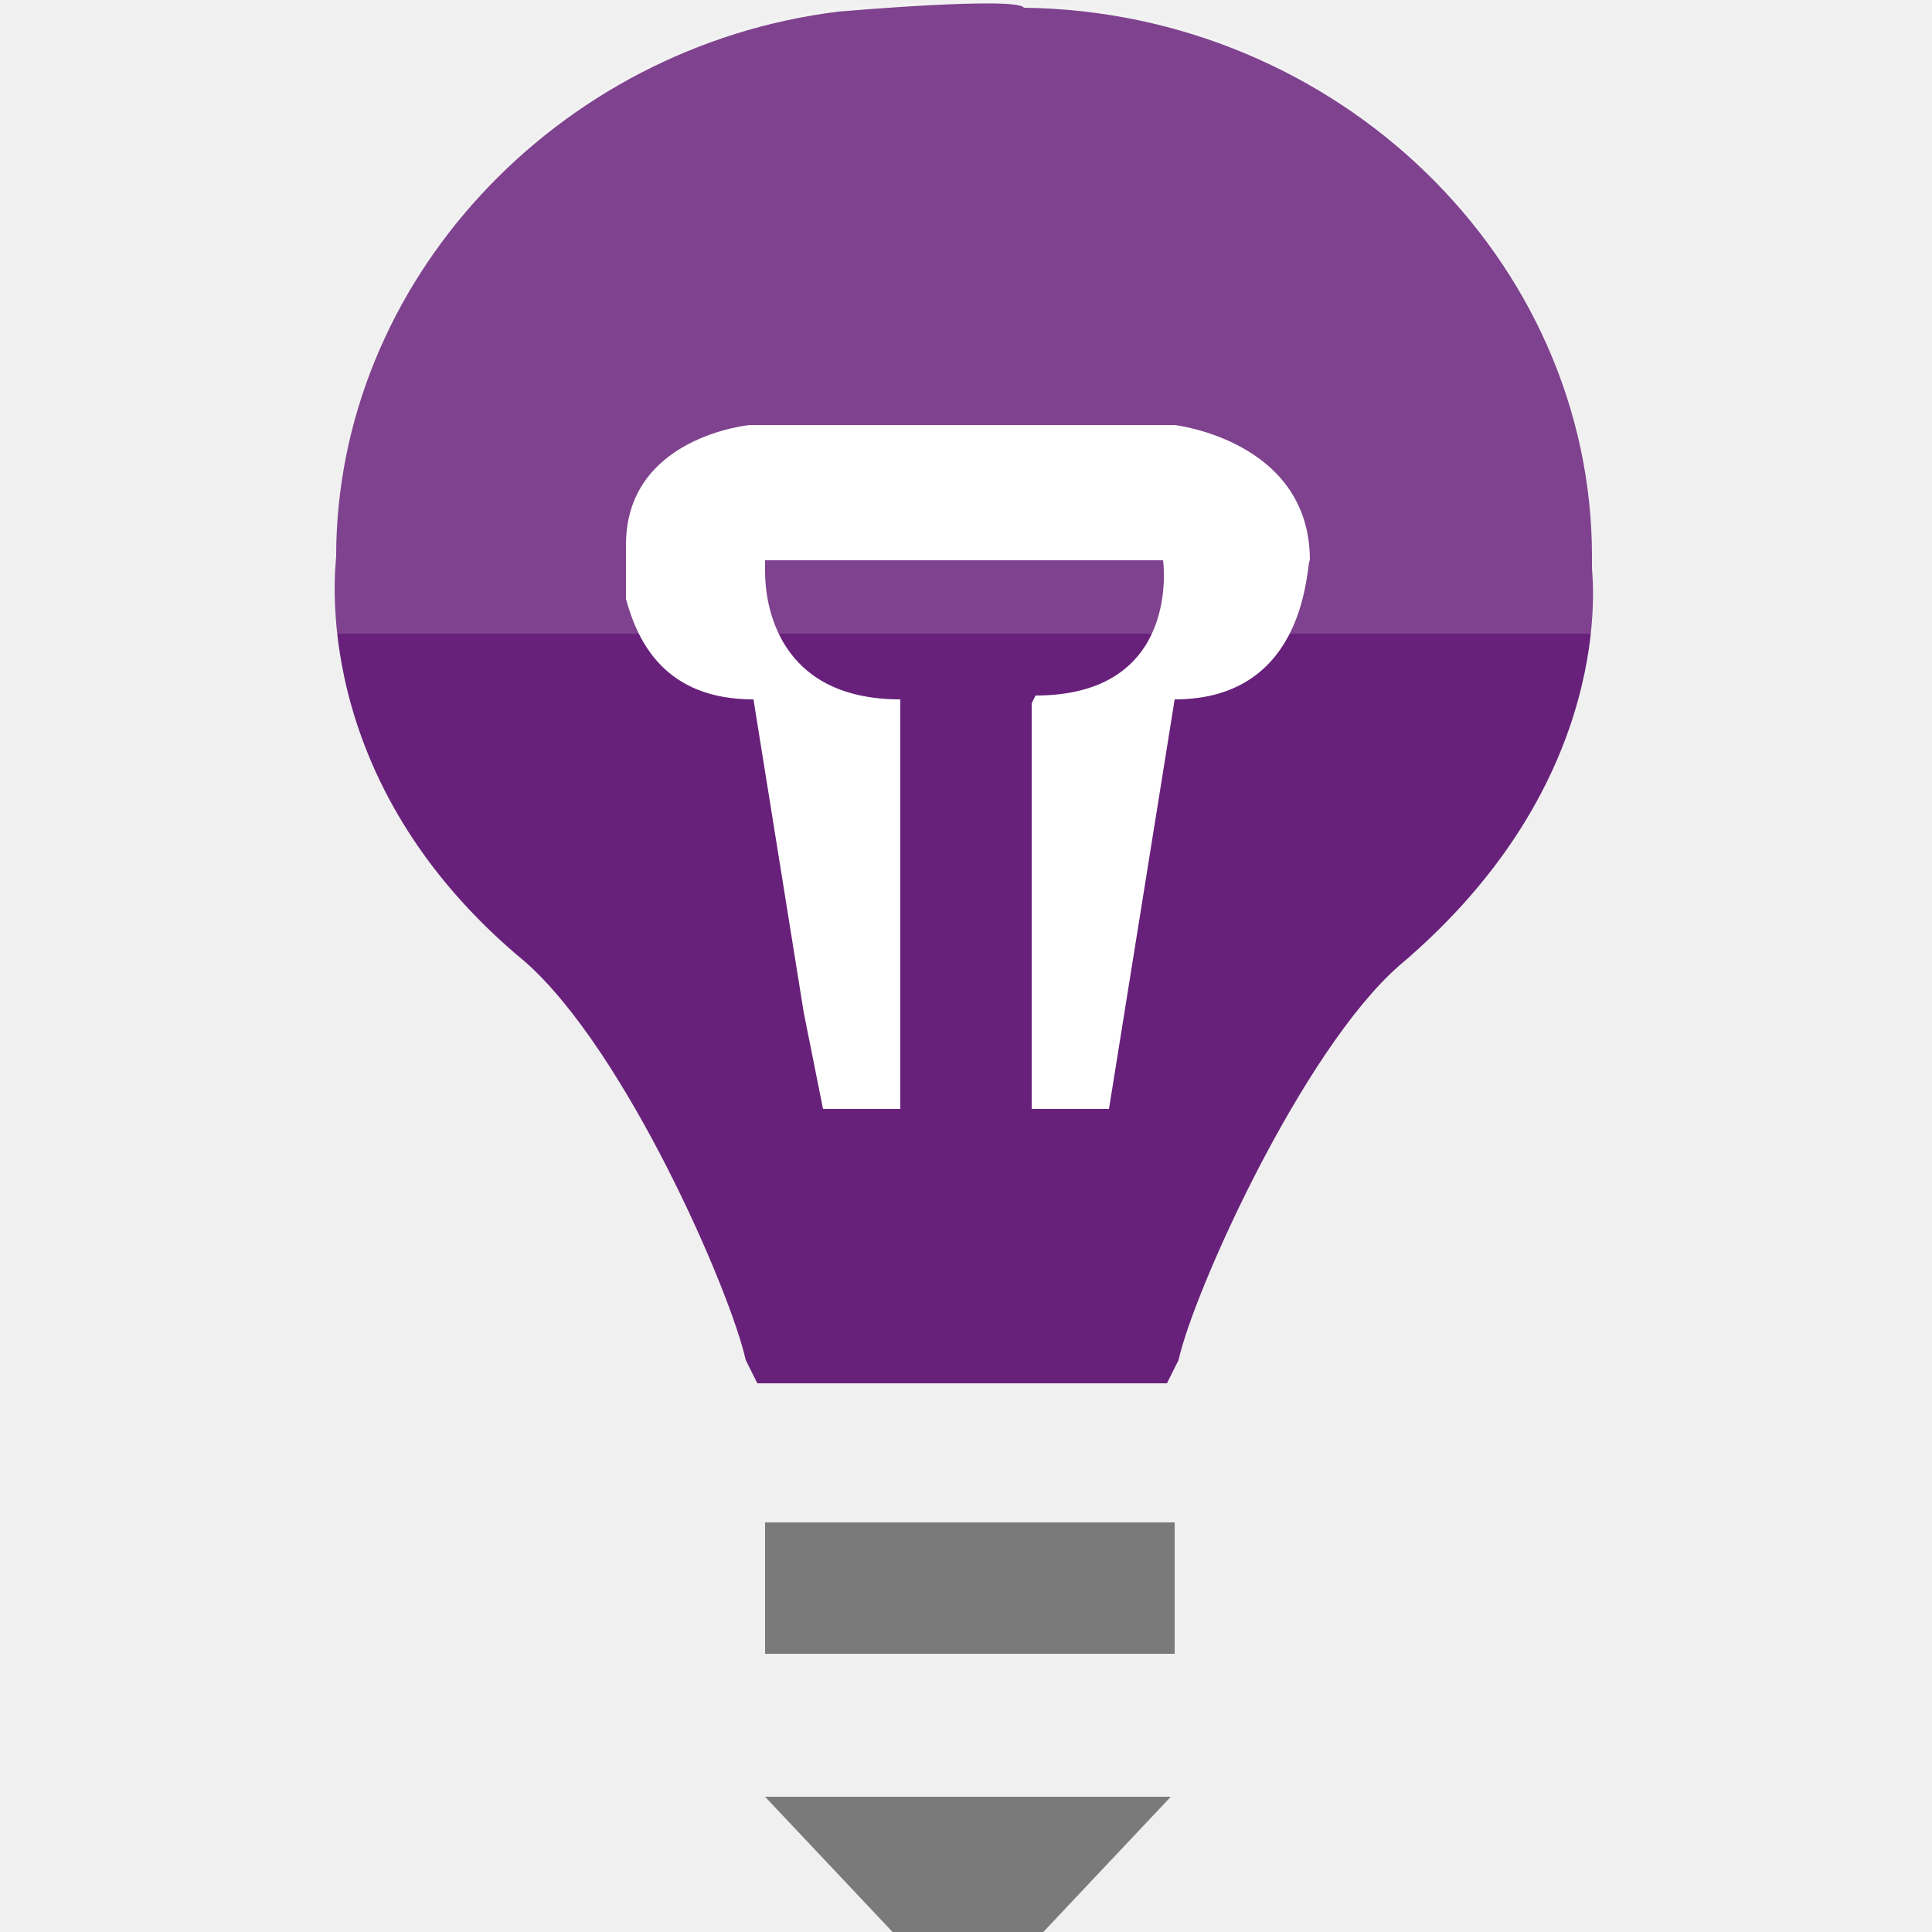
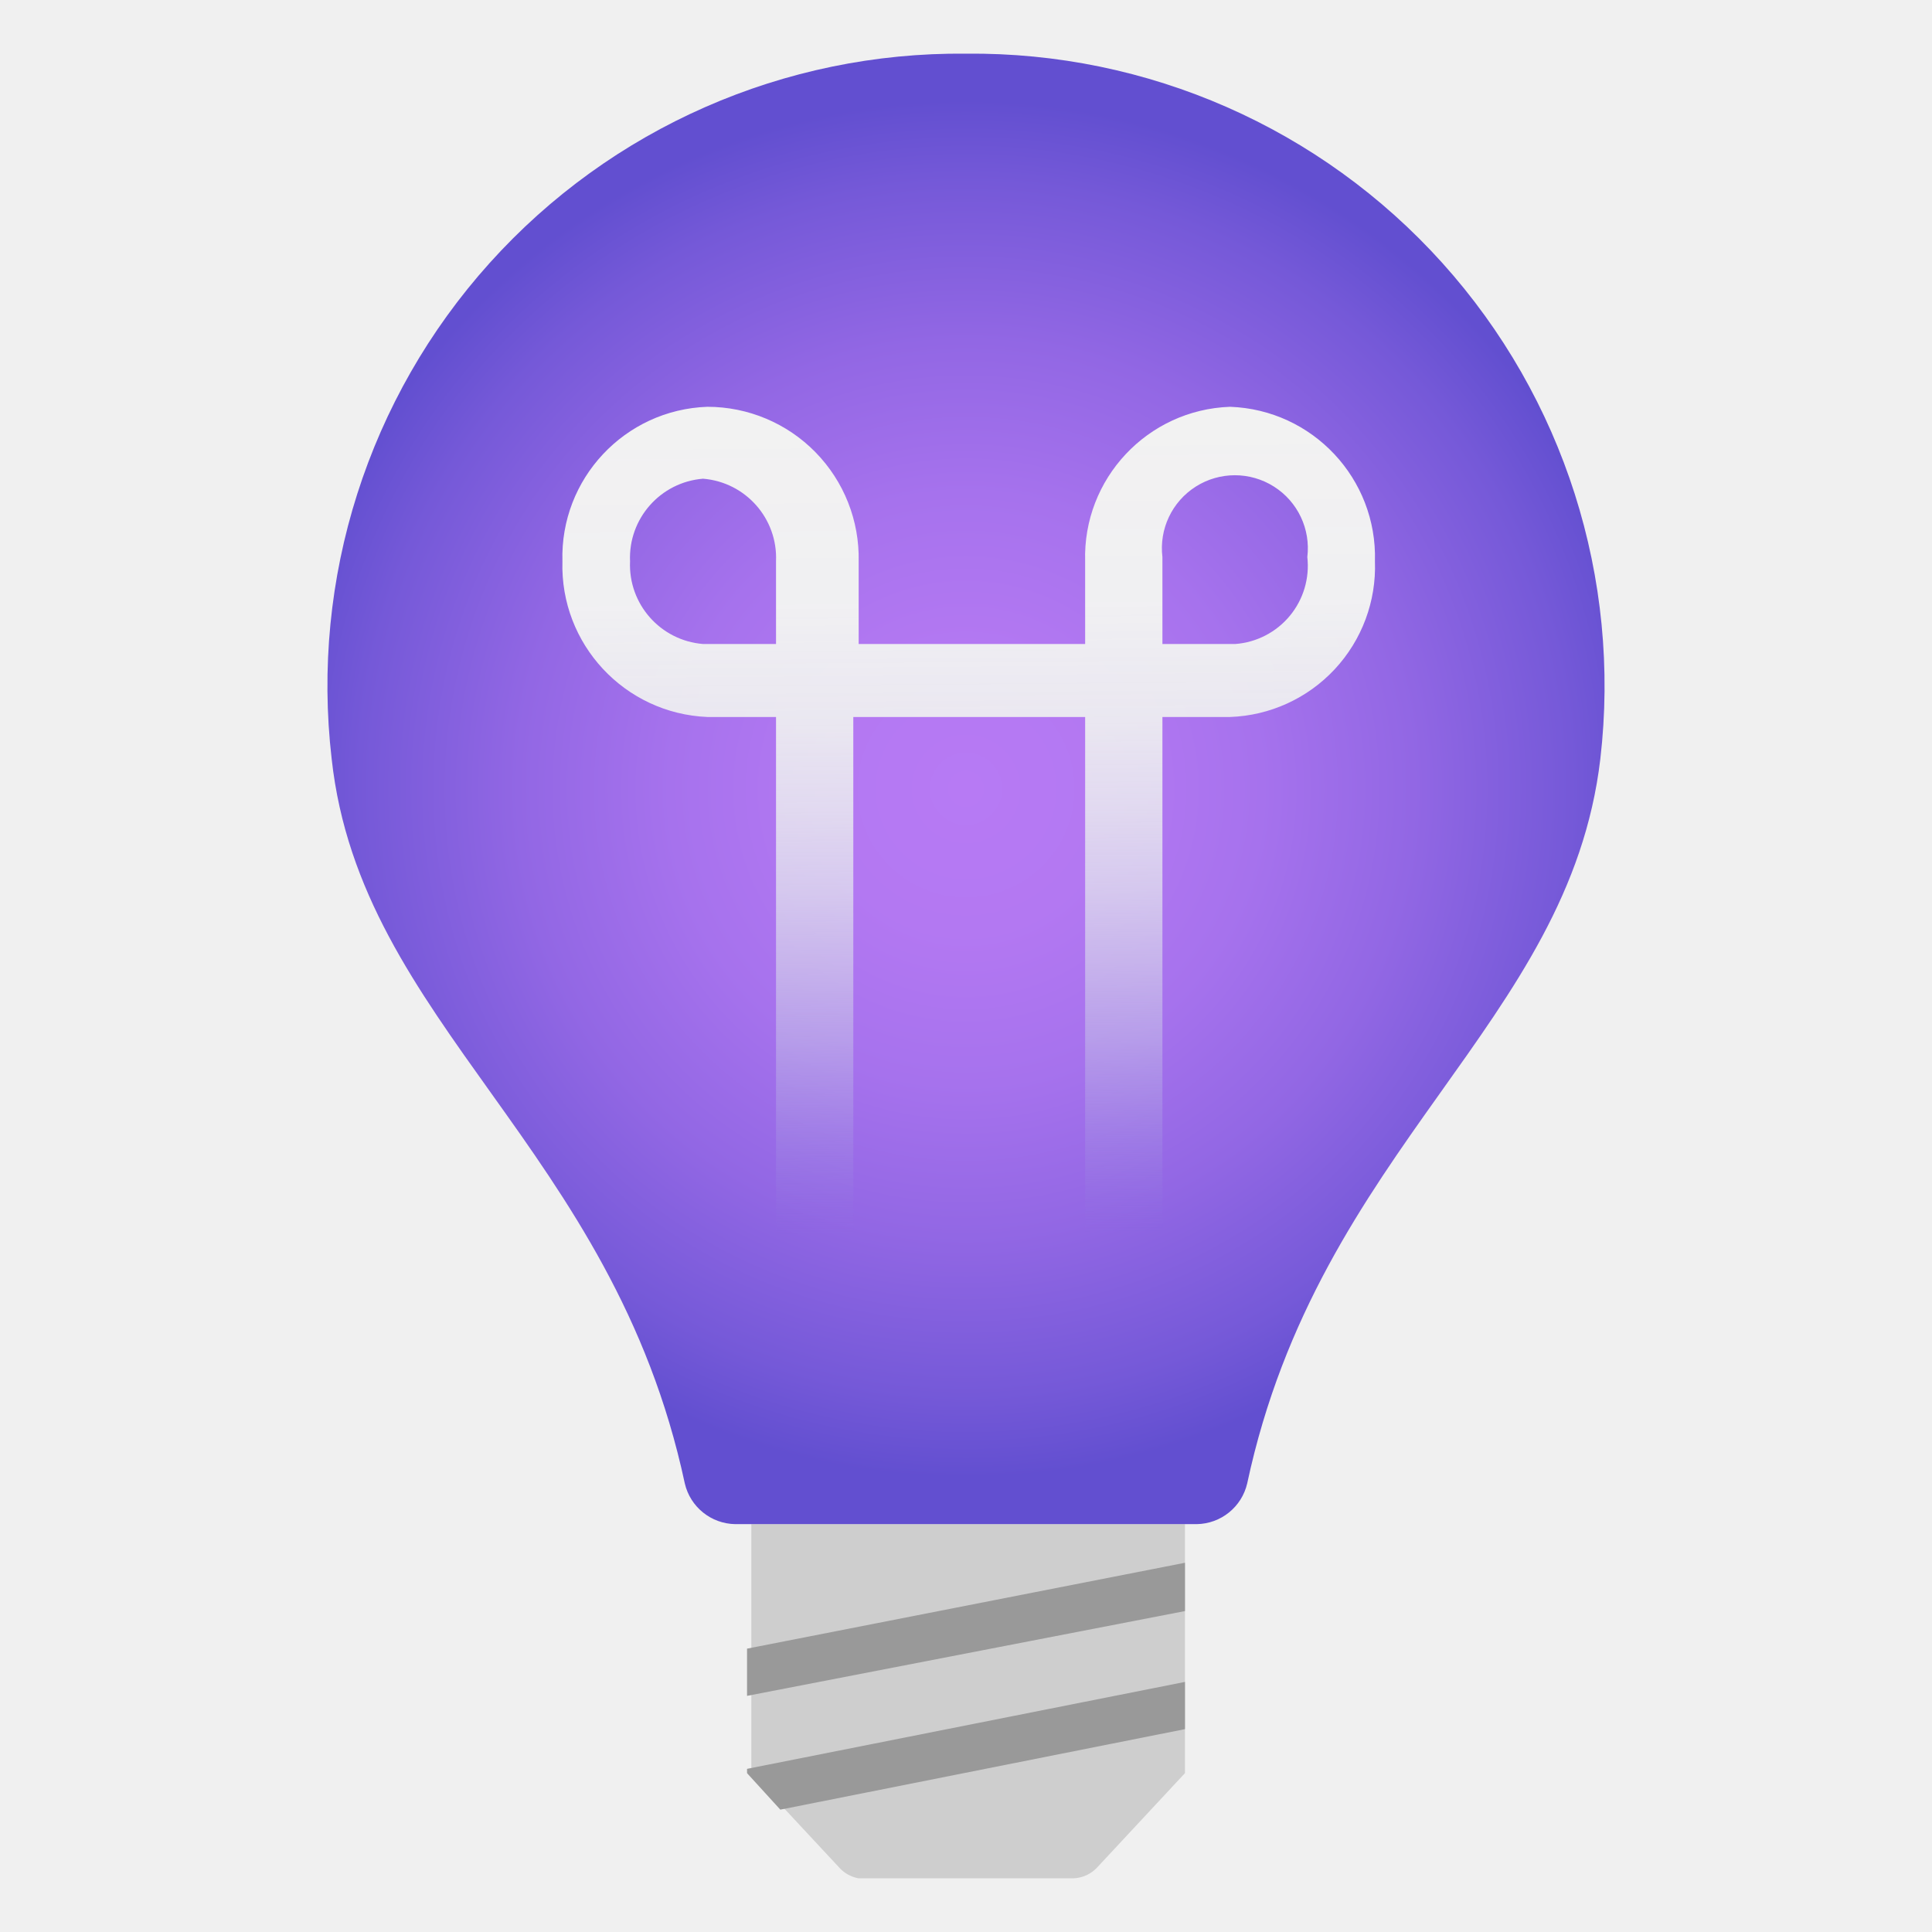
- <svg viewBox="0 0 50 50" class="" role="presentation" focusable="false" id="FxSymbol0-028">
+ <svg viewBox="0 0 18 18" data-islogo="true" class="" role="presentation" focusable="false" id="FxSymbol0-0f7" data-type="135">
  <g>
-     <path d="M19.8 39.4h10.6v3.4H19.8zM23.1 50H27l3.3-3.5H19.8z" class="msportalfx-svg-c04" fill="#7a7a7a" />
-     <path d="M41.2 14.7v-.3C41.2 6.7 34.6.3 26.5.2c-.2-.3-4.8.1-4.8.1-7.3.9-13 7-13 14.1 0 .2-.8 5.8 4.9 10.5 2.6 2.3 5.3 8.5 5.7 10.3l.3.6h10.6l.3-.6c.4-1.8 3.2-8 5.7-10.2 5.7-4.8 5-10.1 5-10.3z" class="msportalfx-svg-c20" fill="#68217a" />
-     <path d="M30.4 18.1l-1.7 10.6h-2V18.2l.1-.2c3.8 0 3.3-3.5 3.3-3.5H19.8v.3c0 .8.3 3.3 3.5 3.3v10.6h-2l-.5-2.5-1.3-8.1c-2.3 0-3-1.5-3.3-2.6v-1.4c0-2.8 3.2-3.1 3.2-3.1h11s3.5.4 3.5 3.5c-.1 0 0 3.6-3.5 3.6z" class="msportalfx-svg-c01" fill="#ffffff" />
-     <path opacity=".15" d="M41.2 16.4c.1-1 0-1.7 0-1.8v-.3C41.2 6.6 34.6.2 26.5.1c-.2-.3-4.8.1-4.8.1-7.3.9-13 7-13 14.1 0 .1-.1.9 0 2.1h32.5z" class="msportalfx-svg-c01" fill="#ffffff" />
+     <path d="M10.23 17.39l.81-.87V14.2H7v2.32l.81.87a.32.32 0 0 0 .19.11h2a.32.32 0 0 0 .23-.11z" fill="#cecece" />
+     <path d="M9 .5a5.89 5.89 0 0 0-5.91 6.57c.27 2.47 2.62 3.62 3.29 6.75a.49.49 0 0 0 .47.38h4.3a.49.49 0 0 0 .47-.38c.67-3.13 3-4.28 3.29-6.75A5.89 5.89 0 0 0 9 .5zM7 14.2" fill="url(#19c2a79c-d8cd-4e28-ace7-2fc90c293d59)" />
+     <path d="M11.46 3.79a1.4 1.4 0 0 0-1.35 1.44V6H8v-.77a1.41 1.41 0 0 0-1.41-1.44 1.4 1.4 0 0 0-1.35 1.44 1.41 1.41 0 0 0 1.35 1.45h.64v6a.36.36 0 0 0 .72 0v-6h2.16v6a.36.36 0 1 0 .72 0v-6h.63a1.4 1.4 0 0 0 1.35-1.45 1.4 1.4 0 0 0-1.35-1.44zM7.23 6h-.68a.74.74 0 0 1-.68-.77.74.74 0 0 1 .68-.77.74.74 0 0 1 .68.77zm4.28 0h-.68v-.81a.68.68 0 1 1 1.35 0 .73.73 0 0 1-.67.81z" fill="url(#1670aa70-a021-477d-b4a7-d51134dff8dc)" />
+     <path fill="#999" d="M6.96 15.8l4.08-.79v-.45l-4.08.8v.44zm4.08.31v-.44l-4.08.81v.04l.31.34 3.77-.75z" />
  </g>
+   <defs>
+     <radialGradient id="19c2a79c-d8cd-4e28-ace7-2fc90c293d59" cx="9" cy="7.35" r="6.42" gradientUnits="userSpaceOnUse">
+       <stop offset="0" stop-color="#b77af4" />
+       <stop offset=".21" stop-color="#b378f2" />
+       <stop offset=".43" stop-color="#a672ed" />
+       <stop offset=".65" stop-color="#9267e4" />
+       <stop offset=".88" stop-color="#7559d8" />
+       <stop offset="1" stop-color="#624fd0" />
+     </radialGradient>
+     <linearGradient id="1670aa70-a021-477d-b4a7-d51134dff8dc" x1="9.02" y1="3.91" x2="9.08" y2="11.49" gradientUnits="userSpaceOnUse">
+       <stop offset="0" stop-color="#f2f2f2" />
+       <stop offset=".23" stop-color="#f1f1f2" stop-opacity=".99" />
+       <stop offset=".37" stop-color="#ededf1" stop-opacity=".95" />
+       <stop offset=".48" stop-color="#e7e5f0" stop-opacity=".89" />
+       <stop offset=".58" stop-color="#dedbee" stop-opacity=".81" />
+       <stop offset=".67" stop-color="#d3ceeb" stop-opacity=".7" />
+       <stop offset=".76" stop-color="#c4bee8" stop-opacity=".57" />
+       <stop offset=".84" stop-color="#b4abe5" stop-opacity=".41" />
+       <stop offset=".92" stop-color="#a095e1" stop-opacity=".22" />
+       <stop offset=".99" stop-color="#8b7ddc" stop-opacity=".02" />
+       <stop offset="1" stop-color="#897bdc" stop-opacity="0" />
+     </linearGradient>
+   </defs>
</svg>
